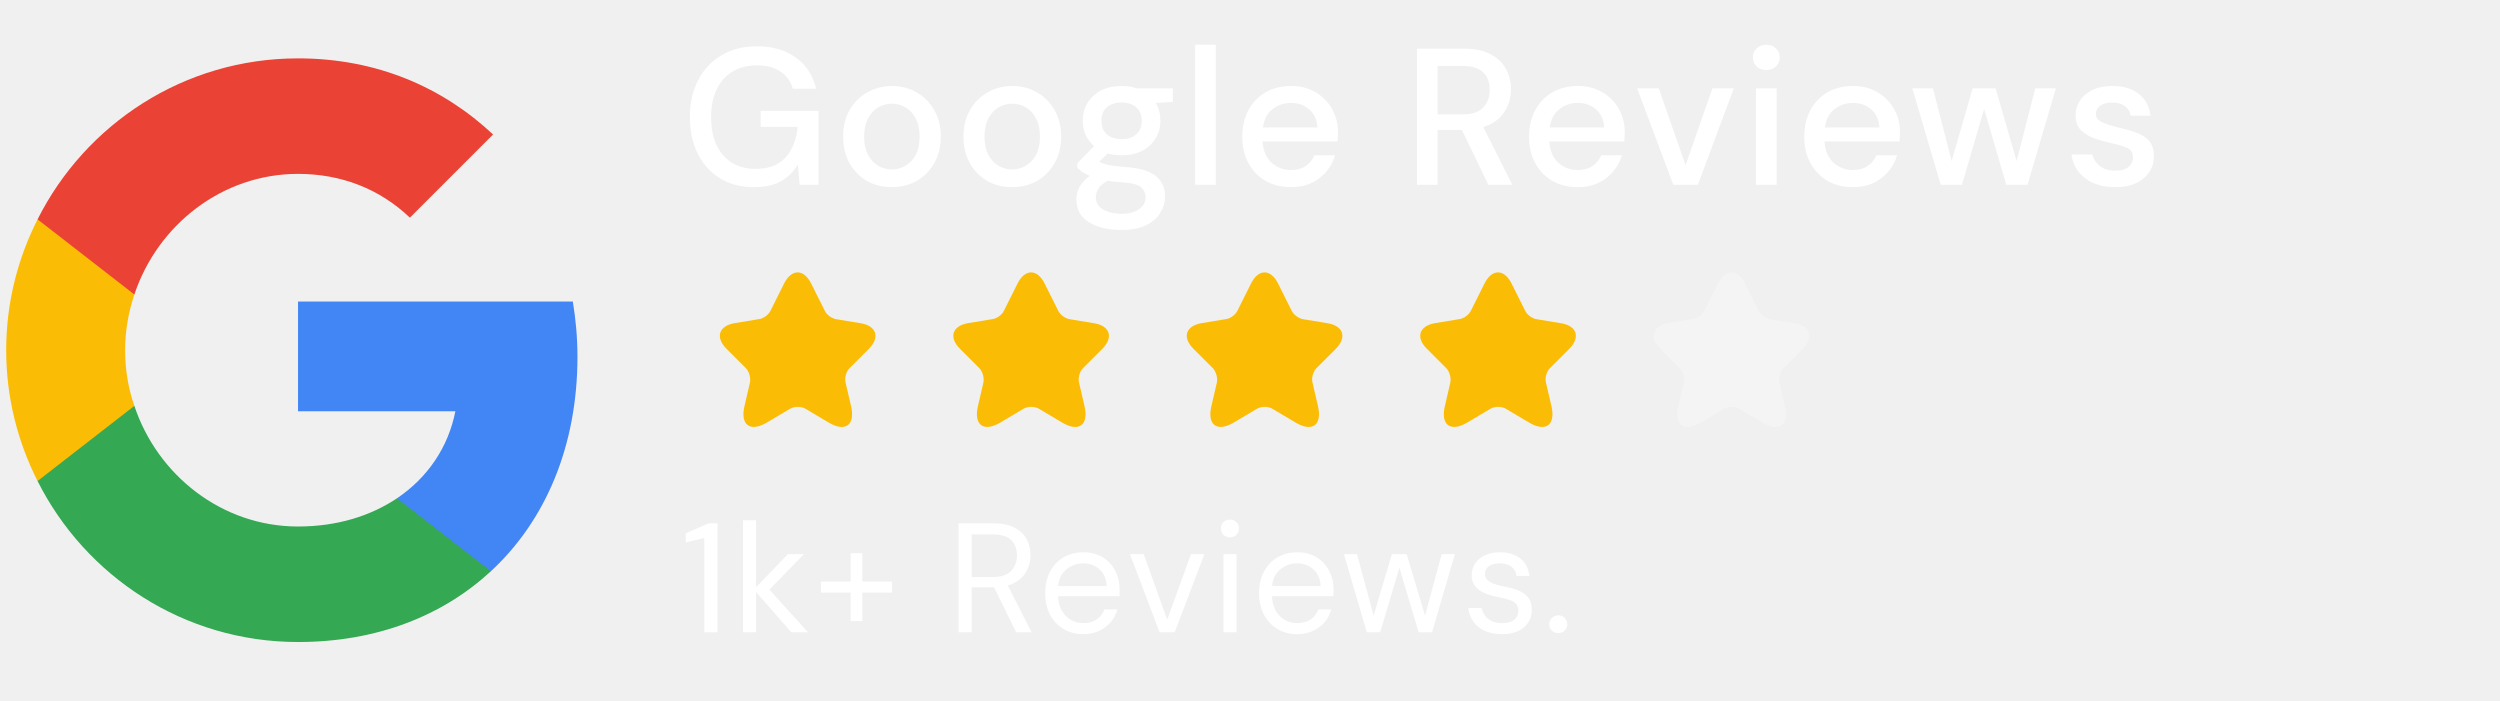
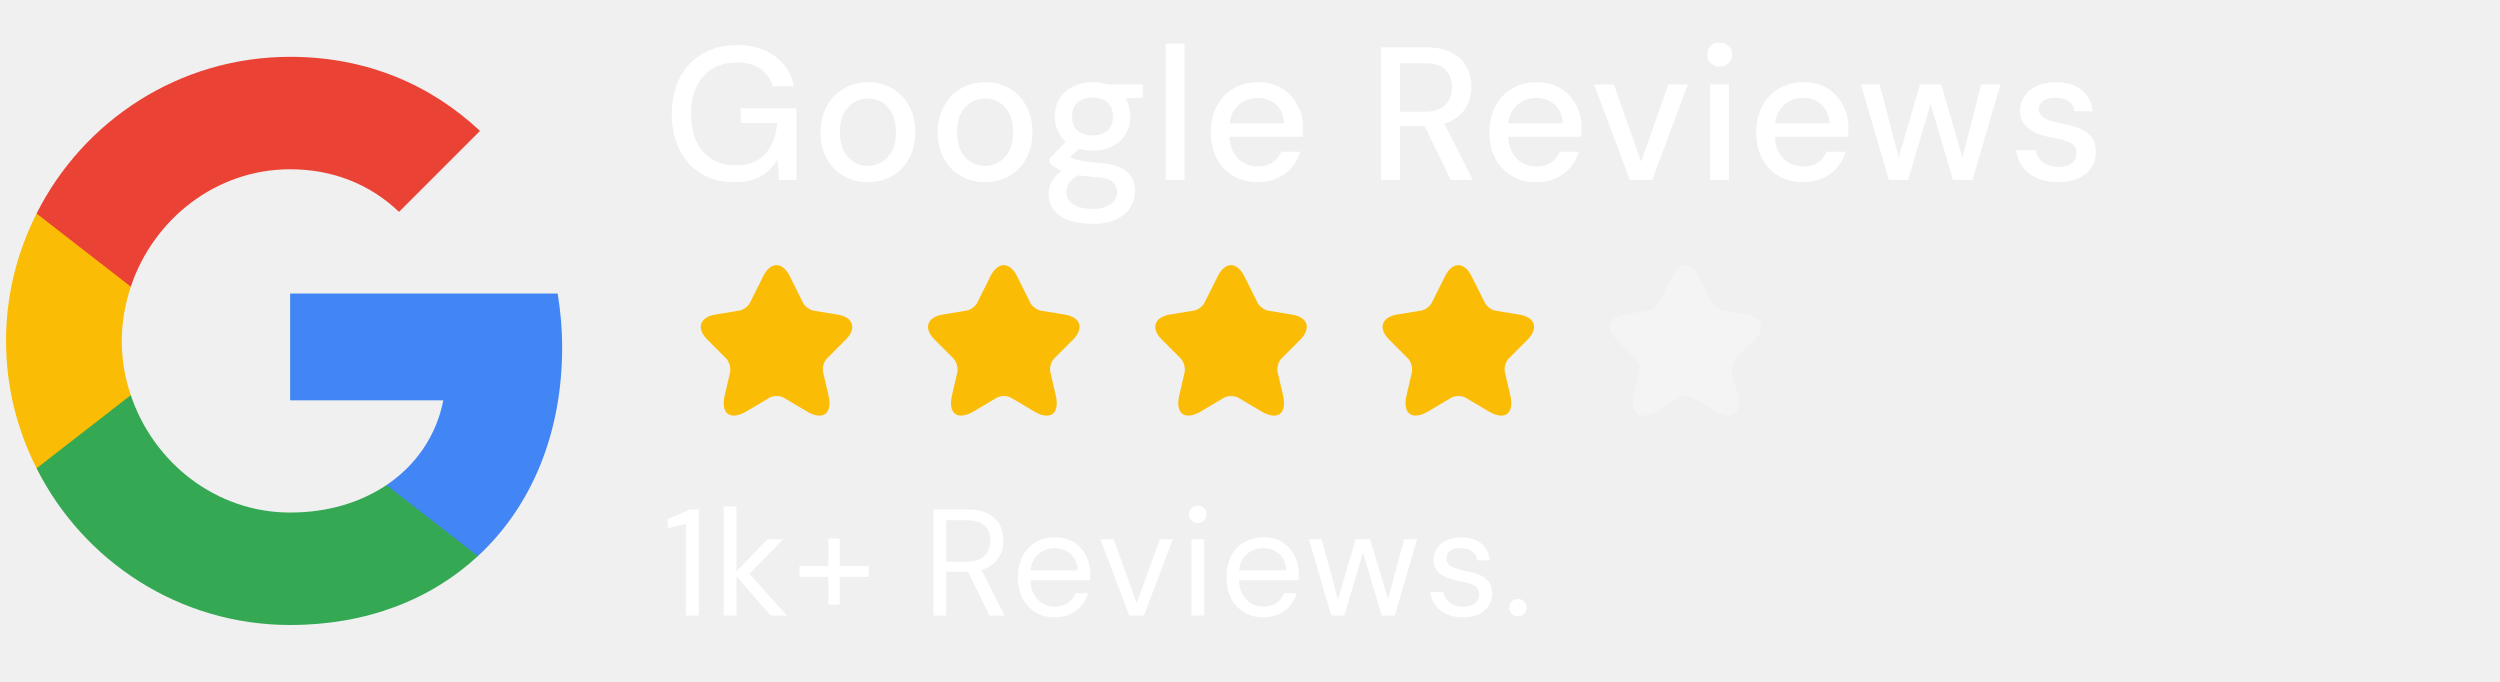
- <svg xmlns="http://www.w3.org/2000/svg" width="257" height="72" viewBox="0 0 257 72" fill="none">
-   <g clip-path="url(#clip0_10447_64)">
-     <path d="M59.362 36.675C59.362 34.7 59.187 32.825 58.887 31H30.637V42.275H46.812C46.087 45.975 43.962 49.1 40.812 51.225V58.725H50.462C56.112 53.5 59.362 45.8 59.362 36.675Z" fill="#4285F4" />
-     <path d="M30.637 66C38.737 66 45.512 63.3 50.462 58.725L40.812 51.225C38.112 53.025 34.687 54.125 30.637 54.125C22.812 54.125 16.187 48.85 13.812 41.725H3.862V49.45C8.787 59.25 18.912 66 30.637 66Z" fill="#34A853" />
-     <path d="M13.812 41.725C13.188 39.925 12.862 38 12.862 36C12.862 34 13.213 32.075 13.812 30.275V22.55H3.862C1.812 26.6 0.637 31.15 0.637 36C0.637 40.85 1.812 45.4 3.862 49.45L13.812 41.725Z" fill="#FBBC05" />
-     <path d="M30.637 17.875C35.062 17.875 39.012 19.4 42.137 22.375L50.687 13.825C45.512 8.975 38.737 6 30.637 6C18.912 6 8.787 12.75 3.862 22.55L13.812 30.275C16.187 23.15 22.812 17.875 30.637 17.875Z" fill="#EA4335" />
+ <svg xmlns="http://www.w3.org/2000/svg" width="264" height="72" viewBox="0 0 264 72" fill="none">
+   <g clip-path="url(#clip0_10607_146)">
+     <path d="M59.363 36.675C59.363 34.7 59.188 32.825 58.888 31H30.638V42.275H46.813C46.088 45.975 43.963 49.1 40.813 51.225V58.725H50.463C56.113 53.5 59.363 45.8 59.363 36.675Z" fill="#4285F4" />
+     <path d="M30.638 66C38.738 66 45.513 63.3 50.463 58.725L40.813 51.225C38.113 53.025 34.688 54.125 30.638 54.125C22.813 54.125 16.188 48.85 13.813 41.725H3.863V49.45C8.788 59.25 18.913 66 30.638 66Z" fill="#34A853" />
+     <path d="M13.813 41.725C13.188 39.925 12.863 38 12.863 36C12.863 34 13.213 32.075 13.813 30.275V22.55H3.863C1.813 26.6 0.638 31.15 0.638 36C0.638 40.85 1.813 45.4 3.863 49.45L13.813 41.725Z" fill="#FBBC05" />
+     <path d="M30.638 17.875C35.063 17.875 39.013 19.4 42.138 22.375L50.688 13.825C45.513 8.975 38.738 6 30.638 6C18.913 6 8.788 12.75 3.863 22.55L13.813 30.275C16.188 23.15 22.813 17.875 30.638 17.875Z" fill="#EA4335" />
  </g>
-   <path d="M77.5 19.24C76.18 19.24 75.027 18.94 74.04 18.34C73.053 17.74 72.287 16.9 71.74 15.82C71.193 14.74 70.92 13.48 70.92 12.04C70.92 10.613 71.2 9.353 71.76 8.26C72.32 7.167 73.113 6.313 74.14 5.7C75.18 5.073 76.407 4.76 77.82 4.76C79.42 4.76 80.753 5.147 81.82 5.92C82.887 6.693 83.58 7.76 83.9 9.12H81.5C81.287 8.373 80.867 7.787 80.24 7.36C79.613 6.933 78.807 6.72 77.82 6.72C76.353 6.72 75.2 7.193 74.36 8.14C73.52 9.087 73.1 10.393 73.1 12.06C73.1 13.727 73.513 15.027 74.34 15.96C75.167 16.893 76.267 17.36 77.64 17.36C79.027 17.36 80.067 16.967 80.76 16.18C81.467 15.393 81.88 14.347 82 13.04H78.2V11.4H84.14V19H82.2L82.02 16.94C81.553 17.673 80.967 18.24 80.26 18.64C79.553 19.04 78.633 19.24 77.5 19.24ZM91.673 19.24C90.726 19.24 89.873 19.027 89.113 18.6C88.366 18.16 87.773 17.553 87.333 16.78C86.893 15.993 86.673 15.08 86.673 14.04C86.673 13 86.893 12.093 87.333 11.32C87.786 10.533 88.393 9.927 89.153 9.5C89.913 9.06 90.76 8.84 91.693 8.84C92.64 8.84 93.486 9.06 94.233 9.5C94.993 9.927 95.593 10.533 96.033 11.32C96.486 12.093 96.713 13 96.713 14.04C96.713 15.08 96.486 15.993 96.033 16.78C95.593 17.553 94.993 18.16 94.233 18.6C93.473 19.027 92.62 19.24 91.673 19.24ZM91.673 17.42C92.18 17.42 92.646 17.293 93.073 17.04C93.513 16.787 93.866 16.413 94.133 15.92C94.4 15.413 94.533 14.787 94.533 14.04C94.533 13.293 94.4 12.673 94.133 12.18C93.88 11.673 93.533 11.293 93.093 11.04C92.666 10.787 92.2 10.66 91.693 10.66C91.186 10.66 90.713 10.787 90.273 11.04C89.846 11.293 89.5 11.673 89.233 12.18C88.966 12.673 88.833 13.293 88.833 14.04C88.833 14.787 88.966 15.413 89.233 15.92C89.5 16.413 89.846 16.787 90.273 17.04C90.7 17.293 91.166 17.42 91.673 17.42ZM104.046 19.24C103.099 19.24 102.246 19.027 101.486 18.6C100.739 18.16 100.146 17.553 99.706 16.78C99.266 15.993 99.046 15.08 99.046 14.04C99.046 13 99.266 12.093 99.706 11.32C100.159 10.533 100.766 9.927 101.526 9.5C102.286 9.06 103.132 8.84 104.066 8.84C105.012 8.84 105.859 9.06 106.606 9.5C107.366 9.927 107.966 10.533 108.406 11.32C108.859 12.093 109.086 13 109.086 14.04C109.086 15.08 108.859 15.993 108.406 16.78C107.966 17.553 107.366 18.16 106.606 18.6C105.846 19.027 104.992 19.24 104.046 19.24ZM104.046 17.42C104.552 17.42 105.019 17.293 105.446 17.04C105.886 16.787 106.239 16.413 106.506 15.92C106.772 15.413 106.906 14.787 106.906 14.04C106.906 13.293 106.772 12.673 106.506 12.18C106.252 11.673 105.906 11.293 105.466 11.04C105.039 10.787 104.572 10.66 104.066 10.66C103.559 10.66 103.086 10.787 102.646 11.04C102.219 11.293 101.872 11.673 101.606 12.18C101.339 12.673 101.206 13.293 101.206 14.04C101.206 14.787 101.339 15.413 101.606 15.92C101.872 16.413 102.219 16.787 102.646 17.04C103.072 17.293 103.539 17.42 104.046 17.42ZM115.311 15.96C114.791 15.96 114.311 15.9 113.871 15.78L113.011 16.62C113.158 16.713 113.338 16.793 113.551 16.86C113.764 16.927 114.064 16.987 114.451 17.04C114.838 17.093 115.364 17.147 116.031 17.2C117.351 17.32 118.304 17.64 118.891 18.16C119.478 18.667 119.771 19.347 119.771 20.2C119.771 20.787 119.611 21.34 119.291 21.86C118.984 22.393 118.498 22.82 117.831 23.14C117.178 23.473 116.338 23.64 115.311 23.64C113.924 23.64 112.798 23.373 111.931 22.84C111.078 22.32 110.651 21.527 110.651 20.46C110.651 20.047 110.758 19.633 110.971 19.22C111.198 18.82 111.551 18.44 112.031 18.08C111.751 17.96 111.504 17.833 111.291 17.7C111.091 17.553 110.911 17.407 110.751 17.26V16.78L112.471 15.02C111.698 14.353 111.311 13.48 111.311 12.4C111.311 11.747 111.464 11.153 111.771 10.62C112.091 10.073 112.551 9.64 113.151 9.32C113.751 9 114.471 8.84 115.311 8.84C115.871 8.84 116.391 8.92 116.871 9.08H120.571V10.48L118.811 10.58C119.131 11.127 119.291 11.733 119.291 12.4C119.291 13.067 119.131 13.667 118.811 14.2C118.504 14.733 118.051 15.16 117.451 15.48C116.864 15.8 116.151 15.96 115.311 15.96ZM115.311 14.3C115.924 14.3 116.418 14.14 116.791 13.82C117.178 13.487 117.371 13.02 117.371 12.42C117.371 11.807 117.178 11.34 116.791 11.02C116.418 10.7 115.924 10.54 115.311 10.54C114.684 10.54 114.178 10.7 113.791 11.02C113.418 11.34 113.231 11.807 113.231 12.42C113.231 13.02 113.418 13.487 113.791 13.82C114.178 14.14 114.684 14.3 115.311 14.3ZM112.651 20.26C112.651 20.833 112.904 21.26 113.411 21.54C113.918 21.833 114.551 21.98 115.311 21.98C116.044 21.98 116.638 21.82 117.091 21.5C117.544 21.193 117.771 20.78 117.771 20.26C117.771 19.873 117.618 19.54 117.311 19.26C117.004 18.993 116.424 18.827 115.571 18.76C114.931 18.72 114.364 18.66 113.871 18.58C113.404 18.833 113.084 19.107 112.911 19.4C112.738 19.693 112.651 19.98 112.651 20.26ZM122.862 19V4.6H124.982V19H122.862ZM132.707 19.24C131.733 19.24 130.867 19.027 130.107 18.6C129.36 18.16 128.773 17.553 128.347 16.78C127.92 16.007 127.707 15.107 127.707 14.08C127.707 13.04 127.913 12.127 128.327 11.34C128.753 10.553 129.34 9.94 130.087 9.5C130.847 9.06 131.727 8.84 132.727 8.84C133.7 8.84 134.547 9.06 135.267 9.5C135.987 9.927 136.547 10.5 136.947 11.22C137.347 11.94 137.547 12.733 137.547 13.6C137.547 13.733 137.54 13.88 137.527 14.04C137.527 14.187 137.52 14.353 137.507 14.54H129.787C129.853 15.5 130.167 16.233 130.727 16.74C131.3 17.233 131.96 17.48 132.707 17.48C133.307 17.48 133.807 17.347 134.207 17.08C134.62 16.8 134.927 16.427 135.127 15.96H137.247C136.98 16.893 136.447 17.673 135.647 18.3C134.86 18.927 133.88 19.24 132.707 19.24ZM132.707 10.58C132 10.58 131.373 10.793 130.827 11.22C130.28 11.633 129.947 12.26 129.827 13.1H135.427C135.387 12.327 135.113 11.713 134.607 11.26C134.1 10.807 133.467 10.58 132.707 10.58ZM145.665 19V5H150.485C151.592 5 152.499 5.187 153.205 5.56C153.925 5.933 154.459 6.44 154.805 7.08C155.152 7.707 155.325 8.407 155.325 9.18C155.325 10.047 155.092 10.833 154.625 11.54C154.172 12.247 153.459 12.753 152.485 13.06L155.465 19H153.005L150.285 13.36H147.785V19H145.665ZM147.785 11.76H150.365C151.325 11.76 152.025 11.527 152.465 11.06C152.919 10.593 153.145 9.987 153.145 9.24C153.145 8.493 152.925 7.9 152.485 7.46C152.045 7.007 151.332 6.78 150.345 6.78H147.785V11.76ZM162.188 19.24C161.214 19.24 160.348 19.027 159.588 18.6C158.841 18.16 158.254 17.553 157.828 16.78C157.401 16.007 157.188 15.107 157.188 14.08C157.188 13.04 157.394 12.127 157.808 11.34C158.234 10.553 158.821 9.94 159.568 9.5C160.328 9.06 161.208 8.84 162.208 8.84C163.181 8.84 164.028 9.06 164.748 9.5C165.468 9.927 166.028 10.5 166.428 11.22C166.828 11.94 167.028 12.733 167.028 13.6C167.028 13.733 167.021 13.88 167.008 14.04C167.008 14.187 167.001 14.353 166.988 14.54H159.268C159.334 15.5 159.648 16.233 160.208 16.74C160.781 17.233 161.441 17.48 162.188 17.48C162.788 17.48 163.288 17.347 163.688 17.08C164.101 16.8 164.408 16.427 164.608 15.96H166.728C166.461 16.893 165.928 17.673 165.128 18.3C164.341 18.927 163.361 19.24 162.188 19.24ZM162.188 10.58C161.481 10.58 160.854 10.793 160.308 11.22C159.761 11.633 159.428 12.26 159.308 13.1H164.908C164.868 12.327 164.594 11.713 164.088 11.26C163.581 10.807 162.948 10.58 162.188 10.58ZM172.017 19L168.297 9.08H170.517L173.277 16.98L176.037 9.08H178.237L174.537 19H172.017ZM181.579 7.2C181.179 7.2 180.846 7.08 180.579 6.84C180.326 6.587 180.199 6.273 180.199 5.9C180.199 5.527 180.326 5.22 180.579 4.98C180.846 4.727 181.179 4.6 181.579 4.6C181.979 4.6 182.306 4.727 182.559 4.98C182.826 5.22 182.959 5.527 182.959 5.9C182.959 6.273 182.826 6.587 182.559 6.84C182.306 7.08 181.979 7.2 181.579 7.2ZM180.519 19V9.08H182.639V19H180.519ZM190.478 19.24C189.504 19.24 188.638 19.027 187.878 18.6C187.131 18.16 186.544 17.553 186.118 16.78C185.691 16.007 185.478 15.107 185.478 14.08C185.478 13.04 185.684 12.127 186.098 11.34C186.524 10.553 187.111 9.94 187.858 9.5C188.618 9.06 189.498 8.84 190.498 8.84C191.471 8.84 192.318 9.06 193.038 9.5C193.758 9.927 194.318 10.5 194.718 11.22C195.118 11.94 195.318 12.733 195.318 13.6C195.318 13.733 195.311 13.88 195.298 14.04C195.298 14.187 195.291 14.353 195.278 14.54H187.558C187.624 15.5 187.938 16.233 188.498 16.74C189.071 17.233 189.731 17.48 190.478 17.48C191.078 17.48 191.578 17.347 191.978 17.08C192.391 16.8 192.698 16.427 192.898 15.96H195.018C194.751 16.893 194.218 17.673 193.418 18.3C192.631 18.927 191.651 19.24 190.478 19.24ZM190.478 10.58C189.771 10.58 189.144 10.793 188.598 11.22C188.051 11.633 187.718 12.26 187.598 13.1H193.198C193.158 12.327 192.884 11.713 192.378 11.26C191.871 10.807 191.238 10.58 190.478 10.58ZM199.507 19L196.587 9.08H198.707L200.627 16.56L202.787 9.08H205.147L207.307 16.56L209.227 9.08H211.347L208.427 19H206.247L203.967 11.2L201.687 19H199.507ZM217.453 19.24C216.2 19.24 215.166 18.933 214.353 18.32C213.54 17.707 213.073 16.893 212.953 15.88H215.093C215.2 16.333 215.453 16.727 215.853 17.06C216.253 17.38 216.78 17.54 217.433 17.54C218.073 17.54 218.54 17.407 218.833 17.14C219.126 16.873 219.273 16.567 219.273 16.22C219.273 15.713 219.066 15.373 218.653 15.2C218.253 15.013 217.693 14.847 216.973 14.7C216.413 14.58 215.853 14.42 215.293 14.22C214.746 14.02 214.286 13.74 213.913 13.38C213.553 13.007 213.373 12.507 213.373 11.88C213.373 11.013 213.706 10.293 214.373 9.72C215.04 9.133 215.973 8.84 217.173 8.84C218.28 8.84 219.173 9.107 219.853 9.64C220.546 10.173 220.953 10.927 221.073 11.9H219.033C218.966 11.473 218.766 11.14 218.433 10.9C218.113 10.66 217.68 10.54 217.133 10.54C216.6 10.54 216.186 10.653 215.893 10.88C215.6 11.093 215.453 11.373 215.453 11.72C215.453 12.067 215.653 12.34 216.053 12.54C216.466 12.74 217.006 12.92 217.673 13.08C218.34 13.227 218.953 13.4 219.513 13.6C220.086 13.787 220.546 14.067 220.893 14.44C221.24 14.813 221.413 15.36 221.413 16.08C221.426 16.987 221.073 17.74 220.353 18.34C219.646 18.94 218.68 19.24 217.453 19.24Z" fill="white" />
-   <path d="M72.4 65V55.304L70.496 55.768V54.824L72.848 53.8H73.76V65H72.4ZM81.353 65L77.497 60.6L81.001 56.968H82.649L78.633 61.08L78.649 60.12L83.065 65H81.353ZM76.377 65V53.48H77.721V65H76.377ZM87.448 63.848V56.872H88.648V63.848H87.448ZM84.392 60.92V59.784H91.704V60.92H84.392ZM98.543 65V53.8H102.159C103.033 53.8 103.748 53.949 104.303 54.248C104.857 54.536 105.268 54.925 105.535 55.416C105.801 55.907 105.935 56.461 105.935 57.08C105.935 57.677 105.796 58.227 105.519 58.728C105.252 59.229 104.836 59.629 104.271 59.928C103.705 60.227 102.98 60.376 102.095 60.376H99.886V65H98.543ZM104.463 65L101.999 59.992H103.503L106.047 65H104.463ZM99.886 59.32H102.063C102.916 59.32 103.54 59.112 103.935 58.696C104.34 58.28 104.543 57.747 104.543 57.096C104.543 56.435 104.345 55.912 103.951 55.528C103.567 55.133 102.932 54.936 102.047 54.936H99.886V59.32ZM111.334 65.192C110.587 65.192 109.921 65.016 109.334 64.664C108.747 64.312 108.283 63.821 107.942 63.192C107.611 62.563 107.446 61.827 107.446 60.984C107.446 60.131 107.611 59.395 107.942 58.776C108.273 58.147 108.731 57.656 109.318 57.304C109.915 56.952 110.598 56.776 111.366 56.776C112.155 56.776 112.827 56.952 113.382 57.304C113.937 57.656 114.358 58.115 114.646 58.68C114.945 59.245 115.094 59.869 115.094 60.552C115.094 60.659 115.094 60.771 115.094 60.888C115.094 61.005 115.089 61.139 115.078 61.288H108.454V60.248H113.766C113.734 59.512 113.489 58.941 113.03 58.536C112.582 58.12 112.017 57.912 111.334 57.912C110.886 57.912 110.465 58.019 110.07 58.232C109.675 58.435 109.355 58.733 109.11 59.128C108.875 59.523 108.758 60.019 108.758 60.616V61.064C108.758 61.725 108.881 62.28 109.126 62.728C109.371 63.165 109.686 63.496 110.07 63.72C110.465 63.944 110.886 64.056 111.334 64.056C111.899 64.056 112.363 63.933 112.726 63.688C113.099 63.432 113.371 63.085 113.542 62.648H114.87C114.731 63.139 114.502 63.576 114.182 63.96C113.862 64.333 113.462 64.632 112.982 64.856C112.513 65.08 111.963 65.192 111.334 65.192ZM119.203 65L116.163 56.968H117.571L119.987 63.704L122.435 56.968H123.811L120.755 65H119.203ZM125.769 65V56.968H127.113V65H125.769ZM126.441 55.24C126.175 55.24 125.951 55.155 125.769 54.984C125.599 54.803 125.513 54.579 125.513 54.312C125.513 54.045 125.599 53.832 125.769 53.672C125.951 53.501 126.175 53.416 126.441 53.416C126.697 53.416 126.916 53.501 127.097 53.672C127.279 53.832 127.369 54.045 127.369 54.312C127.369 54.579 127.279 54.803 127.097 54.984C126.916 55.155 126.697 55.24 126.441 55.24ZM133.325 65.192C132.579 65.192 131.912 65.016 131.325 64.664C130.739 64.312 130.275 63.821 129.933 63.192C129.603 62.563 129.437 61.827 129.437 60.984C129.437 60.131 129.603 59.395 129.933 58.776C130.264 58.147 130.723 57.656 131.309 57.304C131.907 56.952 132.589 56.776 133.357 56.776C134.147 56.776 134.819 56.952 135.373 57.304C135.928 57.656 136.349 58.115 136.637 58.68C136.936 59.245 137.085 59.869 137.085 60.552C137.085 60.659 137.085 60.771 137.085 60.888C137.085 61.005 137.08 61.139 137.069 61.288H130.445V60.248H135.757C135.725 59.512 135.48 58.941 135.021 58.536C134.573 58.12 134.008 57.912 133.325 57.912C132.877 57.912 132.456 58.019 132.061 58.232C131.667 58.435 131.347 58.733 131.101 59.128C130.867 59.523 130.749 60.019 130.749 60.616V61.064C130.749 61.725 130.872 62.28 131.117 62.728C131.363 63.165 131.677 63.496 132.061 63.72C132.456 63.944 132.877 64.056 133.325 64.056C133.891 64.056 134.355 63.933 134.717 63.688C135.091 63.432 135.363 63.085 135.533 62.648H136.861C136.723 63.139 136.493 63.576 136.173 63.96C135.853 64.333 135.453 64.632 134.973 64.856C134.504 65.08 133.955 65.192 133.325 65.192ZM140.507 65L138.155 56.968H139.499L141.339 63.768H141.067L143.083 56.968H144.603L146.635 63.752L146.363 63.768L148.203 56.968H149.563L147.211 65H145.835L143.723 57.896H143.995L141.883 65H140.507ZM154.406 65.192C153.756 65.192 153.18 65.085 152.678 64.872C152.177 64.648 151.777 64.333 151.478 63.928C151.19 63.523 151.009 63.048 150.934 62.504H152.31C152.374 62.781 152.492 63.043 152.662 63.288C152.833 63.523 153.062 63.709 153.35 63.848C153.649 63.987 154.006 64.056 154.422 64.056C154.806 64.056 155.121 64.003 155.366 63.896C155.612 63.779 155.793 63.624 155.91 63.432C156.028 63.24 156.086 63.032 156.086 62.808C156.086 62.488 156.006 62.243 155.846 62.072C155.697 61.901 155.473 61.768 155.174 61.672C154.876 61.565 154.518 61.475 154.102 61.4C153.75 61.336 153.404 61.251 153.062 61.144C152.732 61.037 152.433 60.899 152.166 60.728C151.9 60.557 151.686 60.344 151.526 60.088C151.366 59.821 151.286 59.507 151.286 59.144C151.286 58.685 151.404 58.28 151.638 57.928C151.884 57.565 152.22 57.283 152.646 57.08C153.084 56.877 153.601 56.776 154.198 56.776C155.052 56.776 155.745 56.984 156.278 57.4C156.822 57.816 157.137 58.419 157.222 59.208H155.894C155.852 58.803 155.681 58.488 155.382 58.264C155.084 58.029 154.684 57.912 154.182 57.912C153.681 57.912 153.297 58.013 153.03 58.216C152.774 58.419 152.646 58.685 152.646 59.016C152.646 59.229 152.716 59.416 152.854 59.576C153.004 59.736 153.222 59.875 153.51 59.992C153.798 60.099 154.145 60.195 154.55 60.28C155.073 60.376 155.553 60.504 155.99 60.664C156.428 60.824 156.78 61.059 157.046 61.368C157.324 61.677 157.462 62.12 157.462 62.696C157.473 63.197 157.35 63.635 157.094 64.008C156.849 64.381 156.497 64.675 156.038 64.888C155.58 65.091 155.036 65.192 154.406 65.192ZM160.198 65.08C159.931 65.08 159.707 64.995 159.526 64.824C159.355 64.643 159.27 64.424 159.27 64.168C159.27 63.912 159.355 63.699 159.526 63.528C159.707 63.347 159.931 63.256 160.198 63.256C160.464 63.256 160.683 63.347 160.854 63.528C161.024 63.699 161.11 63.912 161.11 64.168C161.11 64.424 161.024 64.643 160.854 64.824C160.683 64.995 160.464 65.08 160.198 65.08Z" fill="white" />
-   <path d="M83.389 29.149L84.799 31.969C84.99 32.359 85.499 32.729 85.93 32.809L88.48 33.229C90.109 33.499 90.49 34.679 89.32 35.859L87.329 37.849C86.999 38.179 86.809 38.829 86.919 39.299L87.49 41.759C87.939 43.699 86.9 44.459 85.189 43.439L82.799 42.019C82.37 41.759 81.65 41.759 81.219 42.019L78.829 43.439C77.12 44.449 76.079 43.699 76.529 41.759L77.1 39.299C77.189 38.819 76.999 38.169 76.669 37.839L74.68 35.849C73.51 34.679 73.889 33.499 75.519 33.219L78.07 32.799C78.499 32.729 79.01 32.349 79.2 31.959L80.609 29.139C81.379 27.619 82.62 27.619 83.389 29.149Z" fill="#FBBC05" />
-   <path d="M107.389 29.149L108.799 31.969C108.989 32.359 109.499 32.729 109.929 32.809L112.479 33.229C114.109 33.499 114.489 34.679 113.319 35.859L111.329 37.849C110.999 38.179 110.809 38.829 110.919 39.299L111.489 41.759C111.939 43.699 110.899 44.459 109.189 43.439L106.799 42.019C106.369 41.759 105.649 41.759 105.219 42.019L102.829 43.439C101.119 44.449 100.079 43.699 100.529 41.759L101.099 39.299C101.189 38.819 100.999 38.169 100.669 37.839L98.68 35.849C97.51 34.679 97.889 33.499 99.519 33.219L102.069 32.799C102.499 32.729 103.009 32.349 103.199 31.959L104.609 29.139C105.379 27.619 106.619 27.619 107.389 29.149Z" fill="#FBBC05" />
-   <path d="M131.389 29.149L132.799 31.969C132.989 32.359 133.499 32.729 133.929 32.809L136.479 33.229C138.109 33.499 138.489 34.679 137.319 35.859L135.329 37.849C134.999 38.179 134.809 38.829 134.919 39.299L135.489 41.759C135.939 43.699 134.899 44.459 133.189 43.439L130.799 42.019C130.369 41.759 129.649 41.759 129.219 42.019L126.829 43.439C125.119 44.449 124.079 43.699 124.529 41.759L125.099 39.299C125.189 38.819 124.999 38.169 124.669 37.839L122.679 35.849C121.509 34.679 121.889 33.499 123.519 33.219L126.069 32.799C126.499 32.729 127.009 32.349 127.199 31.959L128.609 29.139C129.379 27.619 130.619 27.619 131.389 29.149Z" fill="#FBBC05" />
-   <path d="M155.389 29.149L156.799 31.969C156.989 32.359 157.499 32.729 157.929 32.809L160.479 33.229C162.109 33.499 162.489 34.679 161.319 35.859L159.329 37.849C158.999 38.179 158.809 38.829 158.919 39.299L159.489 41.759C159.939 43.699 158.899 44.459 157.189 43.439L154.799 42.019C154.369 41.759 153.649 41.759 153.219 42.019L150.829 43.439C149.119 44.449 148.079 43.699 148.529 41.759L149.099 39.299C149.189 38.819 148.999 38.169 148.669 37.839L146.679 35.849C145.509 34.679 145.889 33.499 147.519 33.219L150.069 32.799C150.499 32.729 151.009 32.349 151.199 31.959L152.609 29.139C153.379 27.619 154.619 27.619 155.389 29.149Z" fill="#FBBC05" />
-   <path opacity="0.3" d="M179.389 29.149L180.799 31.969C180.989 32.359 181.499 32.729 181.929 32.809L184.479 33.229C186.109 33.499 186.489 34.679 185.319 35.859L183.329 37.849C182.999 38.179 182.809 38.829 182.919 39.299L183.489 41.759C183.939 43.699 182.899 44.459 181.189 43.439L178.799 42.019C178.369 41.759 177.649 41.759 177.219 42.019L174.829 43.439C173.119 44.449 172.079 43.699 172.529 41.759L173.099 39.299C173.189 38.819 172.999 38.169 172.669 37.839L170.679 35.849C169.509 34.679 169.889 33.499 171.519 33.219L174.069 32.799C174.499 32.729 175.009 32.349 175.199 31.959L176.609 29.139C177.379 27.619 178.619 27.619 179.389 29.149Z" fill="white" />
+   <path d="M77.52 19.24C76.2 19.24 75.047 18.94 74.06 18.34C73.073 17.74 72.307 16.9 71.76 15.82C71.213 14.74 70.94 13.48 70.94 12.04C70.94 10.613 71.213 9.353 71.76 8.26C72.32 7.167 73.113 6.313 74.14 5.7C75.18 5.073 76.407 4.76 77.82 4.76C79.407 4.76 80.733 5.147 81.8 5.92C82.867 6.68 83.553 7.74 83.86 9.1H81.58C81.38 8.327 80.96 7.72 80.32 7.28C79.68 6.827 78.84 6.6 77.8 6.6C76.813 6.6 75.953 6.82 75.22 7.26C74.5 7.7 73.947 8.327 73.56 9.14C73.173 9.953 72.98 10.92 72.98 12.04C72.98 13.173 73.173 14.147 73.56 14.96C73.947 15.773 74.493 16.393 75.2 16.82C75.907 17.247 76.72 17.46 77.64 17.46C79.053 17.46 80.113 17.053 80.82 16.24C81.54 15.427 81.96 14.34 82.08 12.98H78.22V11.44H84.1V19H82.28L82.1 16.86C81.78 17.38 81.407 17.82 80.98 18.18C80.567 18.527 80.08 18.793 79.52 18.98C78.96 19.153 78.293 19.24 77.52 19.24ZM91.633 19.24C90.687 19.24 89.833 19.02 89.073 18.58C88.327 18.14 87.733 17.527 87.293 16.74C86.867 15.94 86.653 15.02 86.653 13.98C86.653 12.913 86.873 11.987 87.313 11.2C87.753 10.4 88.353 9.78 89.113 9.34C89.873 8.9 90.727 8.68 91.673 8.68C92.633 8.68 93.487 8.9 94.233 9.34C94.98 9.78 95.567 10.393 95.993 11.18C96.433 11.967 96.653 12.893 96.653 13.96C96.653 15.027 96.433 15.953 95.993 16.74C95.567 17.527 94.973 18.14 94.213 18.58C93.453 19.02 92.593 19.24 91.633 19.24ZM91.633 17.52C92.18 17.52 92.673 17.387 93.113 17.12C93.567 16.853 93.927 16.46 94.193 15.94C94.473 15.407 94.613 14.747 94.613 13.96C94.613 13.173 94.48 12.52 94.213 12C93.947 11.467 93.587 11.067 93.133 10.8C92.693 10.533 92.207 10.4 91.673 10.4C91.14 10.4 90.647 10.533 90.193 10.8C89.74 11.067 89.373 11.467 89.093 12C88.827 12.52 88.693 13.173 88.693 13.96C88.693 14.747 88.827 15.407 89.093 15.94C89.373 16.46 89.733 16.853 90.173 17.12C90.627 17.387 91.113 17.52 91.633 17.52ZM104.006 19.24C103.059 19.24 102.206 19.02 101.446 18.58C100.699 18.14 100.106 17.527 99.666 16.74C99.239 15.94 99.026 15.02 99.026 13.98C99.026 12.913 99.246 11.987 99.686 11.2C100.126 10.4 100.726 9.78 101.486 9.34C102.246 8.9 103.099 8.68 104.046 8.68C105.006 8.68 105.859 8.9 106.606 9.34C107.353 9.78 107.939 10.393 108.366 11.18C108.806 11.967 109.026 12.893 109.026 13.96C109.026 15.027 108.806 15.953 108.366 16.74C107.939 17.527 107.346 18.14 106.586 18.58C105.826 19.02 104.966 19.24 104.006 19.24ZM104.006 17.52C104.553 17.52 105.046 17.387 105.486 17.12C105.939 16.853 106.299 16.46 106.566 15.94C106.846 15.407 106.986 14.747 106.986 13.96C106.986 13.173 106.853 12.52 106.586 12C106.319 11.467 105.959 11.067 105.506 10.8C105.066 10.533 104.579 10.4 104.046 10.4C103.513 10.4 103.019 10.533 102.566 10.8C102.113 11.067 101.746 11.467 101.466 12C101.199 12.52 101.066 13.173 101.066 13.96C101.066 14.747 101.199 15.407 101.466 15.94C101.746 16.46 102.106 16.853 102.546 17.12C102.999 17.387 103.486 17.52 104.006 17.52ZM115.39 23.64C114.47 23.64 113.657 23.52 112.95 23.28C112.244 23.053 111.697 22.7 111.31 22.22C110.924 21.74 110.73 21.153 110.73 20.46C110.73 20.1 110.81 19.733 110.97 19.36C111.13 19 111.39 18.653 111.75 18.32C112.11 17.987 112.597 17.687 113.21 17.42L114.33 18.32C113.65 18.573 113.19 18.873 112.95 19.22C112.724 19.58 112.61 19.927 112.61 20.26C112.61 20.66 112.73 20.993 112.97 21.26C113.21 21.527 113.537 21.727 113.95 21.86C114.377 21.993 114.857 22.06 115.39 22.06C115.91 22.06 116.364 21.987 116.75 21.84C117.137 21.693 117.437 21.487 117.65 21.22C117.864 20.953 117.97 20.64 117.97 20.28C117.97 19.853 117.81 19.493 117.49 19.2C117.17 18.92 116.557 18.753 115.65 18.7C114.89 18.647 114.244 18.573 113.71 18.48C113.19 18.387 112.744 18.273 112.37 18.14C112.01 18.007 111.704 17.86 111.45 17.7C111.21 17.54 111.004 17.373 110.83 17.2V16.74L112.83 14.68L114.45 15.24L112.27 17.26L112.69 16.36C112.837 16.453 112.977 16.547 113.11 16.64C113.244 16.72 113.424 16.793 113.65 16.86C113.877 16.927 114.184 16.987 114.57 17.04C114.957 17.093 115.464 17.147 116.09 17.2C116.997 17.267 117.724 17.427 118.27 17.68C118.83 17.933 119.237 18.273 119.49 18.7C119.744 19.127 119.87 19.633 119.87 20.22C119.87 20.793 119.71 21.34 119.39 21.86C119.084 22.38 118.597 22.807 117.93 23.14C117.277 23.473 116.43 23.64 115.39 23.64ZM115.39 15.9C114.537 15.9 113.81 15.74 113.21 15.42C112.624 15.1 112.17 14.667 111.85 14.12C111.544 13.573 111.39 12.967 111.39 12.3C111.39 11.62 111.544 11.013 111.85 10.48C112.17 9.933 112.63 9.5 113.23 9.18C113.83 8.847 114.55 8.68 115.39 8.68C116.23 8.68 116.944 8.847 117.53 9.18C118.13 9.5 118.584 9.933 118.89 10.48C119.21 11.013 119.37 11.62 119.37 12.3C119.37 12.967 119.21 13.573 118.89 14.12C118.584 14.667 118.13 15.1 117.53 15.42C116.944 15.74 116.23 15.9 115.39 15.9ZM115.39 14.3C116.044 14.3 116.564 14.133 116.95 13.8C117.337 13.453 117.53 12.953 117.53 12.3C117.53 11.647 117.337 11.153 116.95 10.82C116.564 10.473 116.044 10.3 115.39 10.3C114.737 10.3 114.21 10.473 113.81 10.82C113.41 11.153 113.21 11.647 113.21 12.3C113.21 12.953 113.41 13.453 113.81 13.8C114.21 14.133 114.737 14.3 115.39 14.3ZM117.03 10.5L116.55 8.92H120.69V10.3L117.03 10.5ZM123.097 19V4.6H125.097V19H123.097ZM132.803 19.24C131.843 19.24 130.989 19.02 130.243 18.58C129.496 18.14 128.909 17.527 128.483 16.74C128.069 15.953 127.863 15.04 127.863 14C127.863 12.933 128.069 12.007 128.483 11.22C128.909 10.42 129.496 9.8 130.243 9.36C130.989 8.907 131.856 8.68 132.843 8.68C133.829 8.68 134.676 8.9 135.383 9.34C136.089 9.78 136.636 10.367 137.023 11.1C137.409 11.82 137.603 12.62 137.603 13.5C137.603 13.633 137.596 13.78 137.583 13.94C137.583 14.087 137.576 14.253 137.563 14.44H129.323V13.02H135.603C135.563 12.18 135.283 11.527 134.763 11.06C134.243 10.58 133.596 10.34 132.823 10.34C132.276 10.34 131.776 10.467 131.323 10.72C130.869 10.96 130.503 11.32 130.223 11.8C129.956 12.267 129.823 12.86 129.823 13.58V14.14C129.823 14.887 129.956 15.52 130.223 16.04C130.503 16.547 130.869 16.933 131.323 17.2C131.776 17.453 132.269 17.58 132.803 17.58C133.443 17.58 133.969 17.44 134.383 17.16C134.796 16.88 135.103 16.5 135.303 16.02H137.303C137.129 16.633 136.836 17.187 136.423 17.68C136.009 18.16 135.496 18.54 134.883 18.82C134.283 19.1 133.589 19.24 132.803 19.24ZM145.842 19V5H150.582C151.689 5 152.595 5.187 153.302 5.56C154.009 5.933 154.529 6.433 154.862 7.06C155.209 7.673 155.382 8.373 155.382 9.16C155.382 9.907 155.209 10.6 154.862 11.24C154.529 11.867 154.002 12.373 153.282 12.76C152.562 13.133 151.642 13.32 150.522 13.32H147.842V19H145.842ZM153.202 19L150.182 12.78H152.382L155.522 19H153.202ZM147.842 11.8H150.442C151.429 11.8 152.155 11.56 152.622 11.08C153.089 10.587 153.322 9.96 153.322 9.2C153.322 8.427 153.095 7.813 152.642 7.36C152.189 6.907 151.455 6.68 150.442 6.68H147.842V11.8ZM162.225 19.24C161.265 19.24 160.412 19.02 159.665 18.58C158.919 18.14 158.332 17.527 157.905 16.74C157.492 15.953 157.285 15.04 157.285 14C157.285 12.933 157.492 12.007 157.905 11.22C158.332 10.42 158.919 9.8 159.665 9.36C160.412 8.907 161.279 8.68 162.265 8.68C163.252 8.68 164.099 8.9 164.805 9.34C165.512 9.78 166.059 10.367 166.445 11.1C166.832 11.82 167.025 12.62 167.025 13.5C167.025 13.633 167.019 13.78 167.005 13.94C167.005 14.087 166.999 14.253 166.985 14.44H158.745V13.02H165.025C164.985 12.18 164.705 11.527 164.185 11.06C163.665 10.58 163.019 10.34 162.245 10.34C161.699 10.34 161.199 10.467 160.745 10.72C160.292 10.96 159.925 11.32 159.645 11.8C159.379 12.267 159.245 12.86 159.245 13.58V14.14C159.245 14.887 159.379 15.52 159.645 16.04C159.925 16.547 160.292 16.933 160.745 17.2C161.199 17.453 161.692 17.58 162.225 17.58C162.865 17.58 163.392 17.44 163.805 17.16C164.219 16.88 164.525 16.5 164.725 16.02H166.725C166.552 16.633 166.259 17.187 165.845 17.68C165.432 18.16 164.919 18.54 164.305 18.82C163.705 19.1 163.012 19.24 162.225 19.24ZM172.117 19L168.337 8.92H170.437L173.297 17.08L176.177 8.92H178.237L174.477 19H172.117ZM180.578 19V8.92H182.578V19H180.578ZM181.598 7.02C181.211 7.02 180.891 6.9 180.638 6.66C180.398 6.42 180.278 6.113 180.278 5.74C180.278 5.38 180.398 5.087 180.638 4.86C180.891 4.62 181.211 4.5 181.598 4.5C181.971 4.5 182.285 4.62 182.538 4.86C182.791 5.087 182.918 5.38 182.918 5.74C182.918 6.113 182.791 6.42 182.538 6.66C182.285 6.9 181.971 7.02 181.598 7.02ZM190.398 19.24C189.438 19.24 188.585 19.02 187.838 18.58C187.091 18.14 186.505 17.527 186.078 16.74C185.665 15.953 185.458 15.04 185.458 14C185.458 12.933 185.665 12.007 186.078 11.22C186.505 10.42 187.091 9.8 187.838 9.36C188.585 8.907 189.451 8.68 190.438 8.68C191.425 8.68 192.271 8.9 192.978 9.34C193.685 9.78 194.231 10.367 194.618 11.1C195.005 11.82 195.198 12.62 195.198 13.5C195.198 13.633 195.191 13.78 195.178 13.94C195.178 14.087 195.171 14.253 195.158 14.44H186.918V13.02H193.198C193.158 12.18 192.878 11.527 192.358 11.06C191.838 10.58 191.191 10.34 190.418 10.34C189.871 10.34 189.371 10.467 188.918 10.72C188.465 10.96 188.098 11.32 187.818 11.8C187.551 12.267 187.418 12.86 187.418 13.58V14.14C187.418 14.887 187.551 15.52 187.818 16.04C188.098 16.547 188.465 16.933 188.918 17.2C189.371 17.453 189.865 17.58 190.398 17.58C191.038 17.58 191.565 17.44 191.978 17.16C192.391 16.88 192.698 16.5 192.898 16.02H194.898C194.725 16.633 194.431 17.187 194.018 17.68C193.605 18.16 193.091 18.54 192.478 18.82C191.878 19.1 191.185 19.24 190.398 19.24ZM199.47 19L196.51 8.92H198.49L200.69 17.32L200.31 17.3L202.75 8.92H204.99L207.43 17.3L207.05 17.32L209.23 8.92H211.25L208.29 19H206.23L203.67 10.26H204.07L201.51 19H199.47ZM217.355 19.24C216.501 19.24 215.755 19.1 215.115 18.82C214.475 18.54 213.968 18.147 213.595 17.64C213.221 17.133 212.995 16.54 212.915 15.86H214.955C215.021 16.18 215.148 16.473 215.335 16.74C215.535 17.007 215.801 17.22 216.135 17.38C216.481 17.54 216.888 17.62 217.355 17.62C217.795 17.62 218.155 17.56 218.435 17.44C218.728 17.307 218.941 17.133 219.075 16.92C219.208 16.693 219.275 16.453 219.275 16.2C219.275 15.827 219.181 15.547 218.995 15.36C218.821 15.16 218.555 15.007 218.195 14.9C217.848 14.78 217.428 14.673 216.935 14.58C216.468 14.5 216.015 14.393 215.575 14.26C215.148 14.113 214.761 13.933 214.415 13.72C214.081 13.507 213.815 13.24 213.615 12.92C213.415 12.587 213.315 12.18 213.315 11.7C213.315 11.127 213.468 10.613 213.775 10.16C214.081 9.693 214.515 9.333 215.075 9.08C215.648 8.813 216.321 8.68 217.095 8.68C218.215 8.68 219.115 8.947 219.795 9.48C220.475 10.013 220.875 10.767 220.995 11.74H219.055C219.001 11.287 218.801 10.94 218.455 10.7C218.108 10.447 217.648 10.32 217.075 10.32C216.501 10.32 216.061 10.433 215.755 10.66C215.448 10.887 215.295 11.187 215.295 11.56C215.295 11.8 215.381 12.013 215.555 12.2C215.728 12.387 215.981 12.547 216.315 12.68C216.661 12.8 217.081 12.913 217.575 13.02C218.281 13.153 218.915 13.32 219.475 13.52C220.035 13.72 220.481 14.013 220.815 14.4C221.148 14.787 221.315 15.34 221.315 16.06C221.328 16.687 221.168 17.24 220.835 17.72C220.515 18.2 220.055 18.573 219.455 18.84C218.868 19.107 218.168 19.24 217.355 19.24Z" fill="white" />
+   <path d="M72.432 65V55.304L70.512 55.784V54.824L72.88 53.8H73.792V65H72.432ZM81.384 65L77.544 60.584L81.048 56.936H82.696L78.68 61.064L78.696 60.104L83.096 65H81.384ZM76.424 65V53.48H77.768V65H76.424ZM87.479 63.848V56.872H88.679V63.848H87.479ZM84.423 60.92V59.784H91.735V60.92H84.423ZM98.574 65V53.8H102.19C103.064 53.8 103.779 53.949 104.334 54.248C104.888 54.536 105.299 54.925 105.566 55.416C105.832 55.907 105.966 56.461 105.966 57.08C105.966 57.677 105.827 58.227 105.55 58.728C105.283 59.229 104.867 59.629 104.302 59.928C103.736 60.227 103.011 60.376 102.126 60.376H99.918V65H98.574ZM104.494 65L102.03 59.992H103.534L106.078 65H104.494ZM99.918 59.32H102.094C102.947 59.32 103.571 59.112 103.966 58.696C104.371 58.28 104.574 57.747 104.574 57.096C104.574 56.435 104.376 55.912 103.982 55.528C103.598 55.133 102.963 54.936 102.078 54.936H99.918V59.32ZM111.365 65.192C110.619 65.192 109.952 65.016 109.365 64.664C108.779 64.312 108.32 63.821 107.989 63.192C107.659 62.552 107.493 61.811 107.493 60.968C107.493 60.115 107.653 59.373 107.973 58.744C108.304 58.115 108.763 57.624 109.349 57.272C109.947 56.92 110.629 56.744 111.397 56.744C112.187 56.744 112.859 56.92 113.413 57.272C113.968 57.624 114.389 58.088 114.677 58.664C114.976 59.229 115.125 59.853 115.125 60.536C115.125 60.643 115.125 60.755 115.125 60.872C115.125 60.989 115.12 61.123 115.109 61.272H108.501V60.232H113.797C113.765 59.496 113.52 58.92 113.061 58.504C112.613 58.088 112.048 57.88 111.365 57.88C110.917 57.88 110.496 57.987 110.101 58.2C109.707 58.403 109.392 58.707 109.157 59.112C108.923 59.507 108.805 60.003 108.805 60.6V61.048C108.805 61.709 108.923 62.264 109.157 62.712C109.403 63.16 109.717 63.496 110.101 63.72C110.496 63.944 110.917 64.056 111.365 64.056C111.931 64.056 112.395 63.933 112.757 63.688C113.131 63.432 113.403 63.085 113.573 62.648H114.901C114.763 63.139 114.533 63.576 114.213 63.96C113.893 64.333 113.493 64.632 113.013 64.856C112.544 65.08 111.995 65.192 111.365 65.192ZM119.251 65L116.195 56.936H117.603L120.035 63.704L122.483 56.936H123.859L120.803 65H119.251ZM125.816 65V56.936H127.16V65H125.816ZM126.488 55.224C126.221 55.224 125.997 55.139 125.816 54.968C125.645 54.787 125.56 54.563 125.56 54.296C125.56 54.029 125.645 53.816 125.816 53.656C125.997 53.485 126.221 53.4 126.488 53.4C126.744 53.4 126.963 53.485 127.144 53.656C127.325 53.816 127.416 54.029 127.416 54.296C127.416 54.563 127.325 54.787 127.144 54.968C126.963 55.139 126.744 55.224 126.488 55.224ZM133.388 65.192C132.641 65.192 131.975 65.016 131.388 64.664C130.801 64.312 130.343 63.821 130.012 63.192C129.681 62.552 129.516 61.811 129.516 60.968C129.516 60.115 129.676 59.373 129.996 58.744C130.327 58.115 130.785 57.624 131.372 57.272C131.969 56.92 132.652 56.744 133.42 56.744C134.209 56.744 134.881 56.92 135.436 57.272C135.991 57.624 136.412 58.088 136.7 58.664C136.999 59.229 137.148 59.853 137.148 60.536C137.148 60.643 137.148 60.755 137.148 60.872C137.148 60.989 137.143 61.123 137.132 61.272H130.524V60.232H135.82C135.788 59.496 135.543 58.92 135.084 58.504C134.636 58.088 134.071 57.88 133.388 57.88C132.94 57.88 132.519 57.987 132.124 58.2C131.729 58.403 131.415 58.707 131.18 59.112C130.945 59.507 130.828 60.003 130.828 60.6V61.048C130.828 61.709 130.945 62.264 131.18 62.712C131.425 63.16 131.74 63.496 132.124 63.72C132.519 63.944 132.94 64.056 133.388 64.056C133.953 64.056 134.417 63.933 134.78 63.688C135.153 63.432 135.425 63.085 135.596 62.648H136.924C136.785 63.139 136.556 63.576 136.236 63.96C135.916 64.333 135.516 64.632 135.036 64.856C134.567 65.08 134.017 65.192 133.388 65.192ZM140.585 65L138.217 56.936H139.561L141.401 63.736H141.161L143.161 56.936H144.681L146.713 63.72L146.457 63.736L148.281 56.936H149.641L147.289 65H145.913L143.801 57.896H144.073L141.961 65H140.585ZM154.516 65.192C153.855 65.192 153.274 65.08 152.772 64.856C152.271 64.632 151.871 64.323 151.572 63.928C151.284 63.523 151.108 63.048 151.044 62.504H152.42C152.474 62.781 152.586 63.037 152.756 63.272C152.927 63.507 153.156 63.699 153.444 63.848C153.743 63.987 154.106 64.056 154.532 64.056C154.906 64.056 155.215 64.003 155.46 63.896C155.706 63.779 155.887 63.624 156.004 63.432C156.132 63.24 156.196 63.032 156.196 62.808C156.196 62.477 156.116 62.227 155.956 62.056C155.807 61.885 155.583 61.752 155.284 61.656C154.986 61.549 154.623 61.459 154.196 61.384C153.844 61.32 153.498 61.235 153.156 61.128C152.815 61.021 152.511 60.883 152.244 60.712C151.978 60.531 151.764 60.312 151.604 60.056C151.455 59.8 151.38 59.485 151.38 59.112C151.38 58.653 151.498 58.248 151.732 57.896C151.978 57.533 152.319 57.251 152.756 57.048C153.194 56.845 153.706 56.744 154.292 56.744C155.156 56.744 155.855 56.952 156.388 57.368C156.922 57.784 157.236 58.387 157.332 59.176H156.004C155.951 58.771 155.775 58.456 155.476 58.232C155.188 57.997 154.788 57.88 154.276 57.88C153.775 57.88 153.391 57.981 153.124 58.184C152.868 58.387 152.74 58.653 152.74 58.984C152.74 59.197 152.81 59.389 152.948 59.56C153.098 59.72 153.316 59.859 153.604 59.976C153.892 60.093 154.239 60.189 154.644 60.264C155.178 60.36 155.663 60.488 156.1 60.648C156.538 60.808 156.89 61.048 157.156 61.368C157.434 61.677 157.572 62.12 157.572 62.696C157.572 63.197 157.444 63.635 157.188 64.008C156.943 64.381 156.591 64.675 156.132 64.888C155.674 65.091 155.135 65.192 154.516 65.192ZM160.307 65.08C160.041 65.08 159.817 64.995 159.635 64.824C159.465 64.643 159.379 64.424 159.379 64.168C159.379 63.912 159.465 63.699 159.635 63.528C159.817 63.347 160.041 63.256 160.307 63.256C160.574 63.256 160.793 63.347 160.963 63.528C161.134 63.699 161.219 63.912 161.219 64.168C161.219 64.424 161.134 64.643 160.963 64.824C160.793 64.995 160.574 65.08 160.307 65.08Z" fill="white" />
+   <path d="M83.389 29.148L84.799 31.968C84.99 32.358 85.499 32.728 85.93 32.809L88.48 33.228C90.109 33.498 90.49 34.678 89.32 35.858L87.329 37.849C86.999 38.178 86.809 38.828 86.919 39.298L87.49 41.758C87.939 43.699 86.9 44.459 85.189 43.438L82.799 42.019C82.37 41.758 81.65 41.758 81.219 42.019L78.829 43.438C77.12 44.449 76.079 43.699 76.529 41.758L77.1 39.298C77.189 38.819 76.999 38.169 76.669 37.839L74.68 35.849C73.51 34.678 73.889 33.498 75.519 33.218L78.07 32.798C78.499 32.728 79.01 32.349 79.2 31.959L80.609 29.139C81.379 27.619 82.62 27.619 83.389 29.148Z" fill="#FBBC05" />
+   <path d="M107.389 29.148L108.799 31.968C108.989 32.358 109.499 32.728 109.929 32.809L112.479 33.228C114.109 33.498 114.489 34.678 113.319 35.858L111.329 37.849C110.999 38.178 110.809 38.828 110.919 39.298L111.489 41.758C111.939 43.699 110.899 44.459 109.189 43.438L106.799 42.019C106.369 41.758 105.649 41.758 105.219 42.019L102.829 43.438C101.119 44.449 100.079 43.699 100.529 41.758L101.099 39.298C101.189 38.819 100.999 38.169 100.669 37.839L98.68 35.849C97.51 34.678 97.889 33.498 99.519 33.218L102.069 32.798C102.499 32.728 103.009 32.349 103.199 31.959L104.609 29.139C105.379 27.619 106.619 27.619 107.389 29.148Z" fill="#FBBC05" />
+   <path d="M131.389 29.148L132.799 31.968C132.989 32.358 133.499 32.728 133.929 32.809L136.479 33.228C138.109 33.498 138.489 34.678 137.319 35.858L135.329 37.849C134.999 38.178 134.809 38.828 134.919 39.298L135.489 41.758C135.939 43.699 134.899 44.459 133.189 43.438L130.799 42.019C130.369 41.758 129.649 41.758 129.219 42.019L126.829 43.438C125.119 44.449 124.079 43.699 124.529 41.758L125.099 39.298C125.189 38.819 124.999 38.169 124.669 37.839L122.679 35.849C121.509 34.678 121.889 33.498 123.519 33.218L126.069 32.798C126.499 32.728 127.009 32.349 127.199 31.959L128.609 29.139C129.379 27.619 130.619 27.619 131.389 29.148Z" fill="#FBBC05" />
+   <path d="M155.389 29.148L156.799 31.968C156.989 32.358 157.499 32.728 157.929 32.809L160.479 33.228C162.109 33.498 162.489 34.678 161.319 35.858L159.329 37.849C158.999 38.178 158.809 38.828 158.919 39.298L159.489 41.758C159.939 43.699 158.899 44.459 157.189 43.438L154.799 42.019C154.369 41.758 153.649 41.758 153.219 42.019L150.829 43.438C149.119 44.449 148.079 43.699 148.529 41.758L149.099 39.298C149.189 38.819 148.999 38.169 148.669 37.839L146.679 35.849C145.509 34.678 145.889 33.498 147.519 33.218L150.069 32.798C150.499 32.728 151.009 32.349 151.199 31.959L152.609 29.139C153.379 27.619 154.619 27.619 155.389 29.148Z" fill="#FBBC05" />
+   <path opacity="0.3" d="M179.389 29.148L180.799 31.968C180.989 32.358 181.499 32.728 181.929 32.809L184.479 33.228C186.109 33.498 186.489 34.678 185.319 35.858L183.329 37.849C182.999 38.178 182.809 38.828 182.919 39.298L183.489 41.758C183.939 43.699 182.899 44.459 181.189 43.438L178.799 42.019C178.369 41.758 177.649 41.758 177.219 42.019L174.829 43.438C173.119 44.449 172.079 43.699 172.529 41.758L173.099 39.298C173.189 38.819 172.999 38.169 172.669 37.839L170.679 35.849C169.509 34.678 169.889 33.498 171.519 33.218L174.069 32.798C174.499 32.728 175.009 32.349 175.199 31.959L176.609 29.139C177.379 27.619 178.619 27.619 179.389 29.148Z" fill="white" />
  <defs>
-     <clipPath id="clip0_10447_64">
+     <clipPath id="clip0_10607_146">
      <rect width="60" height="60" fill="white" transform="translate(0 6)" />
    </clipPath>
  </defs>
</svg>
